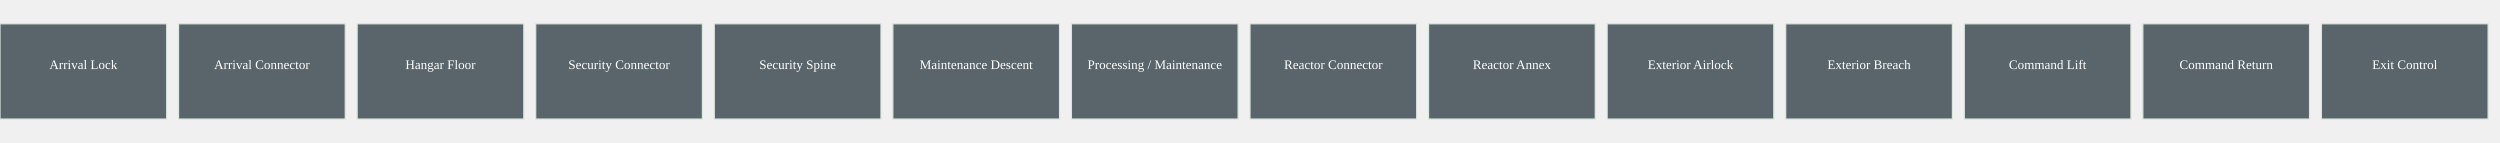
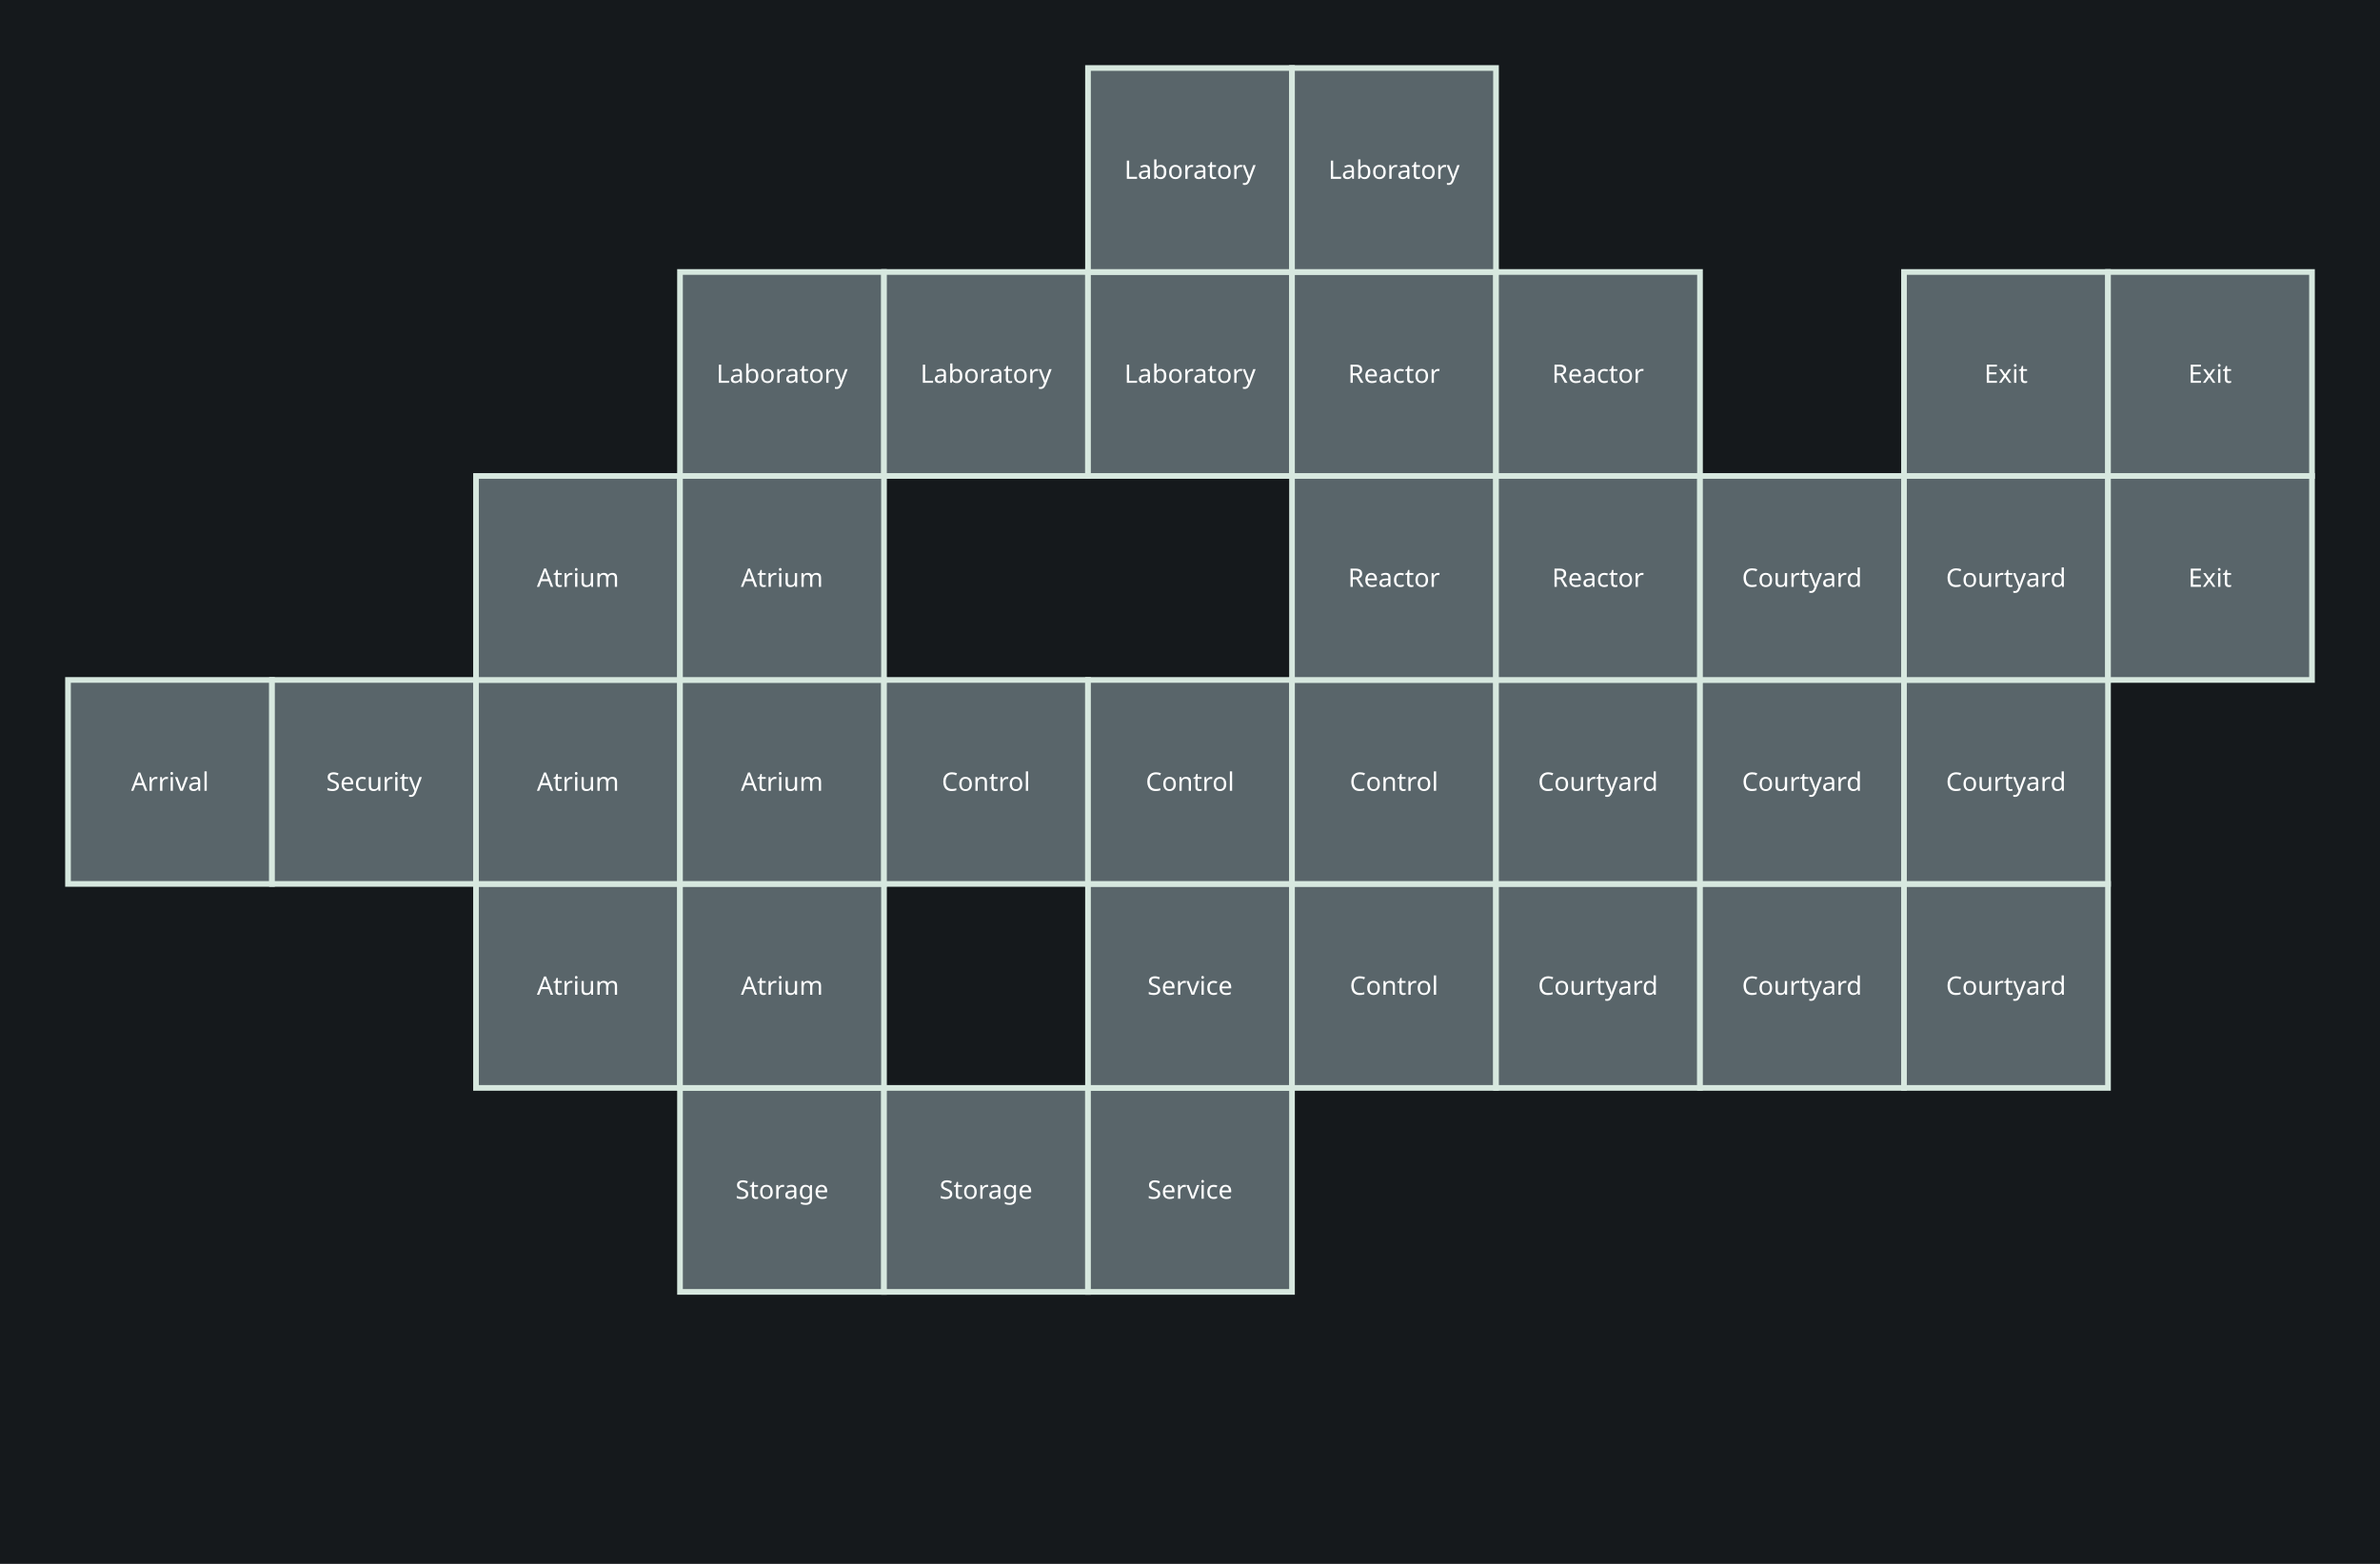
- <svg xmlns="http://www.w3.org/2000/svg" width="2100" height="120">
-   <rect x="0" y="20" width="140" height="80" fill="#59656a" stroke="#d7e8df" />
-   <text x="70" y="58" text-anchor="middle" fill="white" font-size="11">Arrival Lock</text>
-   <rect x="150" y="20" width="140" height="80" fill="#59656a" stroke="#d7e8df" />
-   <text x="220" y="58" text-anchor="middle" fill="white" font-size="11">Arrival Connector</text>
-   <rect x="300" y="20" width="140" height="80" fill="#59656a" stroke="#d7e8df" />
-   <text x="370" y="58" text-anchor="middle" fill="white" font-size="11">Hangar Floor</text>
-   <rect x="450" y="20" width="140" height="80" fill="#59656a" stroke="#d7e8df" />
-   <text x="520" y="58" text-anchor="middle" fill="white" font-size="11">Security Connector</text>
-   <rect x="600" y="20" width="140" height="80" fill="#59656a" stroke="#d7e8df" />
-   <text x="670" y="58" text-anchor="middle" fill="white" font-size="11">Security Spine</text>
-   <rect x="750" y="20" width="140" height="80" fill="#59656a" stroke="#d7e8df" />
-   <text x="820" y="58" text-anchor="middle" fill="white" font-size="11">Maintenance Descent</text>
-   <rect x="900" y="20" width="140" height="80" fill="#59656a" stroke="#d7e8df" />
-   <text x="970" y="58" text-anchor="middle" fill="white" font-size="11">Processing / Maintenance</text>
-   <rect x="1050" y="20" width="140" height="80" fill="#59656a" stroke="#d7e8df" />
-   <text x="1120" y="58" text-anchor="middle" fill="white" font-size="11">Reactor Connector</text>
-   <rect x="1200" y="20" width="140" height="80" fill="#59656a" stroke="#d7e8df" />
-   <text x="1270" y="58" text-anchor="middle" fill="white" font-size="11">Reactor Annex</text>
-   <rect x="1350" y="20" width="140" height="80" fill="#59656a" stroke="#d7e8df" />
-   <text x="1420" y="58" text-anchor="middle" fill="white" font-size="11">Exterior Airlock</text>
-   <rect x="1500" y="20" width="140" height="80" fill="#59656a" stroke="#d7e8df" />
-   <text x="1570" y="58" text-anchor="middle" fill="white" font-size="11">Exterior Breach</text>
-   <rect x="1650" y="20" width="140" height="80" fill="#59656a" stroke="#d7e8df" />
-   <text x="1720" y="58" text-anchor="middle" fill="white" font-size="11">Command Lift</text>
-   <rect x="1800" y="20" width="140" height="80" fill="#59656a" stroke="#d7e8df" />
-   <text x="1870" y="58" text-anchor="middle" fill="white" font-size="11">Command Return</text>
-   <rect x="1950" y="20" width="140" height="80" fill="#59656a" stroke="#d7e8df" />
-   <text x="2020" y="58" text-anchor="middle" fill="white" font-size="11">Exit Control</text>
+ <svg xmlns="http://www.w3.org/2000/svg" width="840" height="552" viewBox="0 0 840 552">
+   <rect width="100%" height="100%" fill="#15191c" />
+   <rect x="240" y="384" width="72" height="72" fill="#59656a" stroke="#d7e8df" stroke-width="2" />
+   <text x="276.0" y="420.0" text-anchor="middle" dominant-baseline="middle" fill="white" font-family="sans-serif" font-size="9">Storage</text>
+   <rect x="312" y="384" width="72" height="72" fill="#59656a" stroke="#d7e8df" stroke-width="2" />
+   <text x="348.0" y="420.0" text-anchor="middle" dominant-baseline="middle" fill="white" font-family="sans-serif" font-size="9">Storage</text>
+   <rect x="384" y="384" width="72" height="72" fill="#59656a" stroke="#d7e8df" stroke-width="2" />
+   <text x="420.0" y="420.0" text-anchor="middle" dominant-baseline="middle" fill="white" font-family="sans-serif" font-size="9">Service</text>
+   <rect x="168" y="312" width="72" height="72" fill="#59656a" stroke="#d7e8df" stroke-width="2" />
+   <text x="204.0" y="348.0" text-anchor="middle" dominant-baseline="middle" fill="white" font-family="sans-serif" font-size="9">Atrium</text>
+   <rect x="240" y="312" width="72" height="72" fill="#59656a" stroke="#d7e8df" stroke-width="2" />
+   <text x="276.0" y="348.0" text-anchor="middle" dominant-baseline="middle" fill="white" font-family="sans-serif" font-size="9">Atrium</text>
+   <rect x="384" y="312" width="72" height="72" fill="#59656a" stroke="#d7e8df" stroke-width="2" />
+   <text x="420.0" y="348.0" text-anchor="middle" dominant-baseline="middle" fill="white" font-family="sans-serif" font-size="9">Service</text>
+   <rect x="456" y="312" width="72" height="72" fill="#59656a" stroke="#d7e8df" stroke-width="2" />
+   <text x="492.0" y="348.0" text-anchor="middle" dominant-baseline="middle" fill="white" font-family="sans-serif" font-size="9">Control</text>
+   <rect x="528" y="312" width="72" height="72" fill="#59656a" stroke="#d7e8df" stroke-width="2" />
+   <text x="564.0" y="348.0" text-anchor="middle" dominant-baseline="middle" fill="white" font-family="sans-serif" font-size="9">Courtyard</text>
+   <rect x="600" y="312" width="72" height="72" fill="#59656a" stroke="#d7e8df" stroke-width="2" />
+   <text x="636.0" y="348.0" text-anchor="middle" dominant-baseline="middle" fill="white" font-family="sans-serif" font-size="9">Courtyard</text>
+   <rect x="672" y="312" width="72" height="72" fill="#59656a" stroke="#d7e8df" stroke-width="2" />
+   <text x="708.0" y="348.0" text-anchor="middle" dominant-baseline="middle" fill="white" font-family="sans-serif" font-size="9">Courtyard</text>
+   <rect x="24" y="240" width="72" height="72" fill="#59656a" stroke="#d7e8df" stroke-width="2" />
+   <text x="60.0" y="276.0" text-anchor="middle" dominant-baseline="middle" fill="white" font-family="sans-serif" font-size="9">Arrival</text>
+   <rect x="96" y="240" width="72" height="72" fill="#59656a" stroke="#d7e8df" stroke-width="2" />
+   <text x="132.0" y="276.0" text-anchor="middle" dominant-baseline="middle" fill="white" font-family="sans-serif" font-size="9">Security</text>
+   <rect x="168" y="240" width="72" height="72" fill="#59656a" stroke="#d7e8df" stroke-width="2" />
+   <text x="204.0" y="276.0" text-anchor="middle" dominant-baseline="middle" fill="white" font-family="sans-serif" font-size="9">Atrium</text>
+   <rect x="240" y="240" width="72" height="72" fill="#59656a" stroke="#d7e8df" stroke-width="2" />
+   <text x="276.0" y="276.0" text-anchor="middle" dominant-baseline="middle" fill="white" font-family="sans-serif" font-size="9">Atrium</text>
+   <rect x="312" y="240" width="72" height="72" fill="#59656a" stroke="#d7e8df" stroke-width="2" />
+   <text x="348.0" y="276.0" text-anchor="middle" dominant-baseline="middle" fill="white" font-family="sans-serif" font-size="9">Control</text>
+   <rect x="384" y="240" width="72" height="72" fill="#59656a" stroke="#d7e8df" stroke-width="2" />
+   <text x="420.0" y="276.0" text-anchor="middle" dominant-baseline="middle" fill="white" font-family="sans-serif" font-size="9">Control</text>
+   <rect x="456" y="240" width="72" height="72" fill="#59656a" stroke="#d7e8df" stroke-width="2" />
+   <text x="492.0" y="276.0" text-anchor="middle" dominant-baseline="middle" fill="white" font-family="sans-serif" font-size="9">Control</text>
+   <rect x="528" y="240" width="72" height="72" fill="#59656a" stroke="#d7e8df" stroke-width="2" />
+   <text x="564.0" y="276.0" text-anchor="middle" dominant-baseline="middle" fill="white" font-family="sans-serif" font-size="9">Courtyard</text>
+   <rect x="600" y="240" width="72" height="72" fill="#59656a" stroke="#d7e8df" stroke-width="2" />
+   <text x="636.0" y="276.0" text-anchor="middle" dominant-baseline="middle" fill="white" font-family="sans-serif" font-size="9">Courtyard</text>
+   <rect x="672" y="240" width="72" height="72" fill="#59656a" stroke="#d7e8df" stroke-width="2" />
+   <text x="708.0" y="276.0" text-anchor="middle" dominant-baseline="middle" fill="white" font-family="sans-serif" font-size="9">Courtyard</text>
+   <rect x="168" y="168" width="72" height="72" fill="#59656a" stroke="#d7e8df" stroke-width="2" />
+   <text x="204.0" y="204.0" text-anchor="middle" dominant-baseline="middle" fill="white" font-family="sans-serif" font-size="9">Atrium</text>
+   <rect x="240" y="168" width="72" height="72" fill="#59656a" stroke="#d7e8df" stroke-width="2" />
+   <text x="276.0" y="204.0" text-anchor="middle" dominant-baseline="middle" fill="white" font-family="sans-serif" font-size="9">Atrium</text>
+   <rect x="456" y="168" width="72" height="72" fill="#59656a" stroke="#d7e8df" stroke-width="2" />
+   <text x="492.0" y="204.0" text-anchor="middle" dominant-baseline="middle" fill="white" font-family="sans-serif" font-size="9">Reactor</text>
+   <rect x="528" y="168" width="72" height="72" fill="#59656a" stroke="#d7e8df" stroke-width="2" />
+   <text x="564.0" y="204.0" text-anchor="middle" dominant-baseline="middle" fill="white" font-family="sans-serif" font-size="9">Reactor</text>
+   <rect x="600" y="168" width="72" height="72" fill="#59656a" stroke="#d7e8df" stroke-width="2" />
+   <text x="636.0" y="204.0" text-anchor="middle" dominant-baseline="middle" fill="white" font-family="sans-serif" font-size="9">Courtyard</text>
+   <rect x="672" y="168" width="72" height="72" fill="#59656a" stroke="#d7e8df" stroke-width="2" />
+   <text x="708.0" y="204.0" text-anchor="middle" dominant-baseline="middle" fill="white" font-family="sans-serif" font-size="9">Courtyard</text>
+   <rect x="744" y="168" width="72" height="72" fill="#59656a" stroke="#d7e8df" stroke-width="2" />
+   <text x="780.0" y="204.0" text-anchor="middle" dominant-baseline="middle" fill="white" font-family="sans-serif" font-size="9">Exit</text>
+   <rect x="240" y="96" width="72" height="72" fill="#59656a" stroke="#d7e8df" stroke-width="2" />
+   <text x="276.0" y="132.0" text-anchor="middle" dominant-baseline="middle" fill="white" font-family="sans-serif" font-size="9">Laboratory</text>
+   <rect x="312" y="96" width="72" height="72" fill="#59656a" stroke="#d7e8df" stroke-width="2" />
+   <text x="348.0" y="132.0" text-anchor="middle" dominant-baseline="middle" fill="white" font-family="sans-serif" font-size="9">Laboratory</text>
+   <rect x="384" y="96" width="72" height="72" fill="#59656a" stroke="#d7e8df" stroke-width="2" />
+   <text x="420.0" y="132.0" text-anchor="middle" dominant-baseline="middle" fill="white" font-family="sans-serif" font-size="9">Laboratory</text>
+   <rect x="456" y="96" width="72" height="72" fill="#59656a" stroke="#d7e8df" stroke-width="2" />
+   <text x="492.0" y="132.0" text-anchor="middle" dominant-baseline="middle" fill="white" font-family="sans-serif" font-size="9">Reactor</text>
+   <rect x="528" y="96" width="72" height="72" fill="#59656a" stroke="#d7e8df" stroke-width="2" />
+   <text x="564.0" y="132.0" text-anchor="middle" dominant-baseline="middle" fill="white" font-family="sans-serif" font-size="9">Reactor</text>
+   <rect x="672" y="96" width="72" height="72" fill="#59656a" stroke="#d7e8df" stroke-width="2" />
+   <text x="708.0" y="132.0" text-anchor="middle" dominant-baseline="middle" fill="white" font-family="sans-serif" font-size="9">Exit</text>
+   <rect x="744" y="96" width="72" height="72" fill="#59656a" stroke="#d7e8df" stroke-width="2" />
+   <text x="780.0" y="132.0" text-anchor="middle" dominant-baseline="middle" fill="white" font-family="sans-serif" font-size="9">Exit</text>
+   <rect x="384" y="24" width="72" height="72" fill="#59656a" stroke="#d7e8df" stroke-width="2" />
+   <text x="420.0" y="60.0" text-anchor="middle" dominant-baseline="middle" fill="white" font-family="sans-serif" font-size="9">Laboratory</text>
+   <rect x="456" y="24" width="72" height="72" fill="#59656a" stroke="#d7e8df" stroke-width="2" />
+   <text x="492.0" y="60.0" text-anchor="middle" dominant-baseline="middle" fill="white" font-family="sans-serif" font-size="9">Laboratory</text>
</svg>
